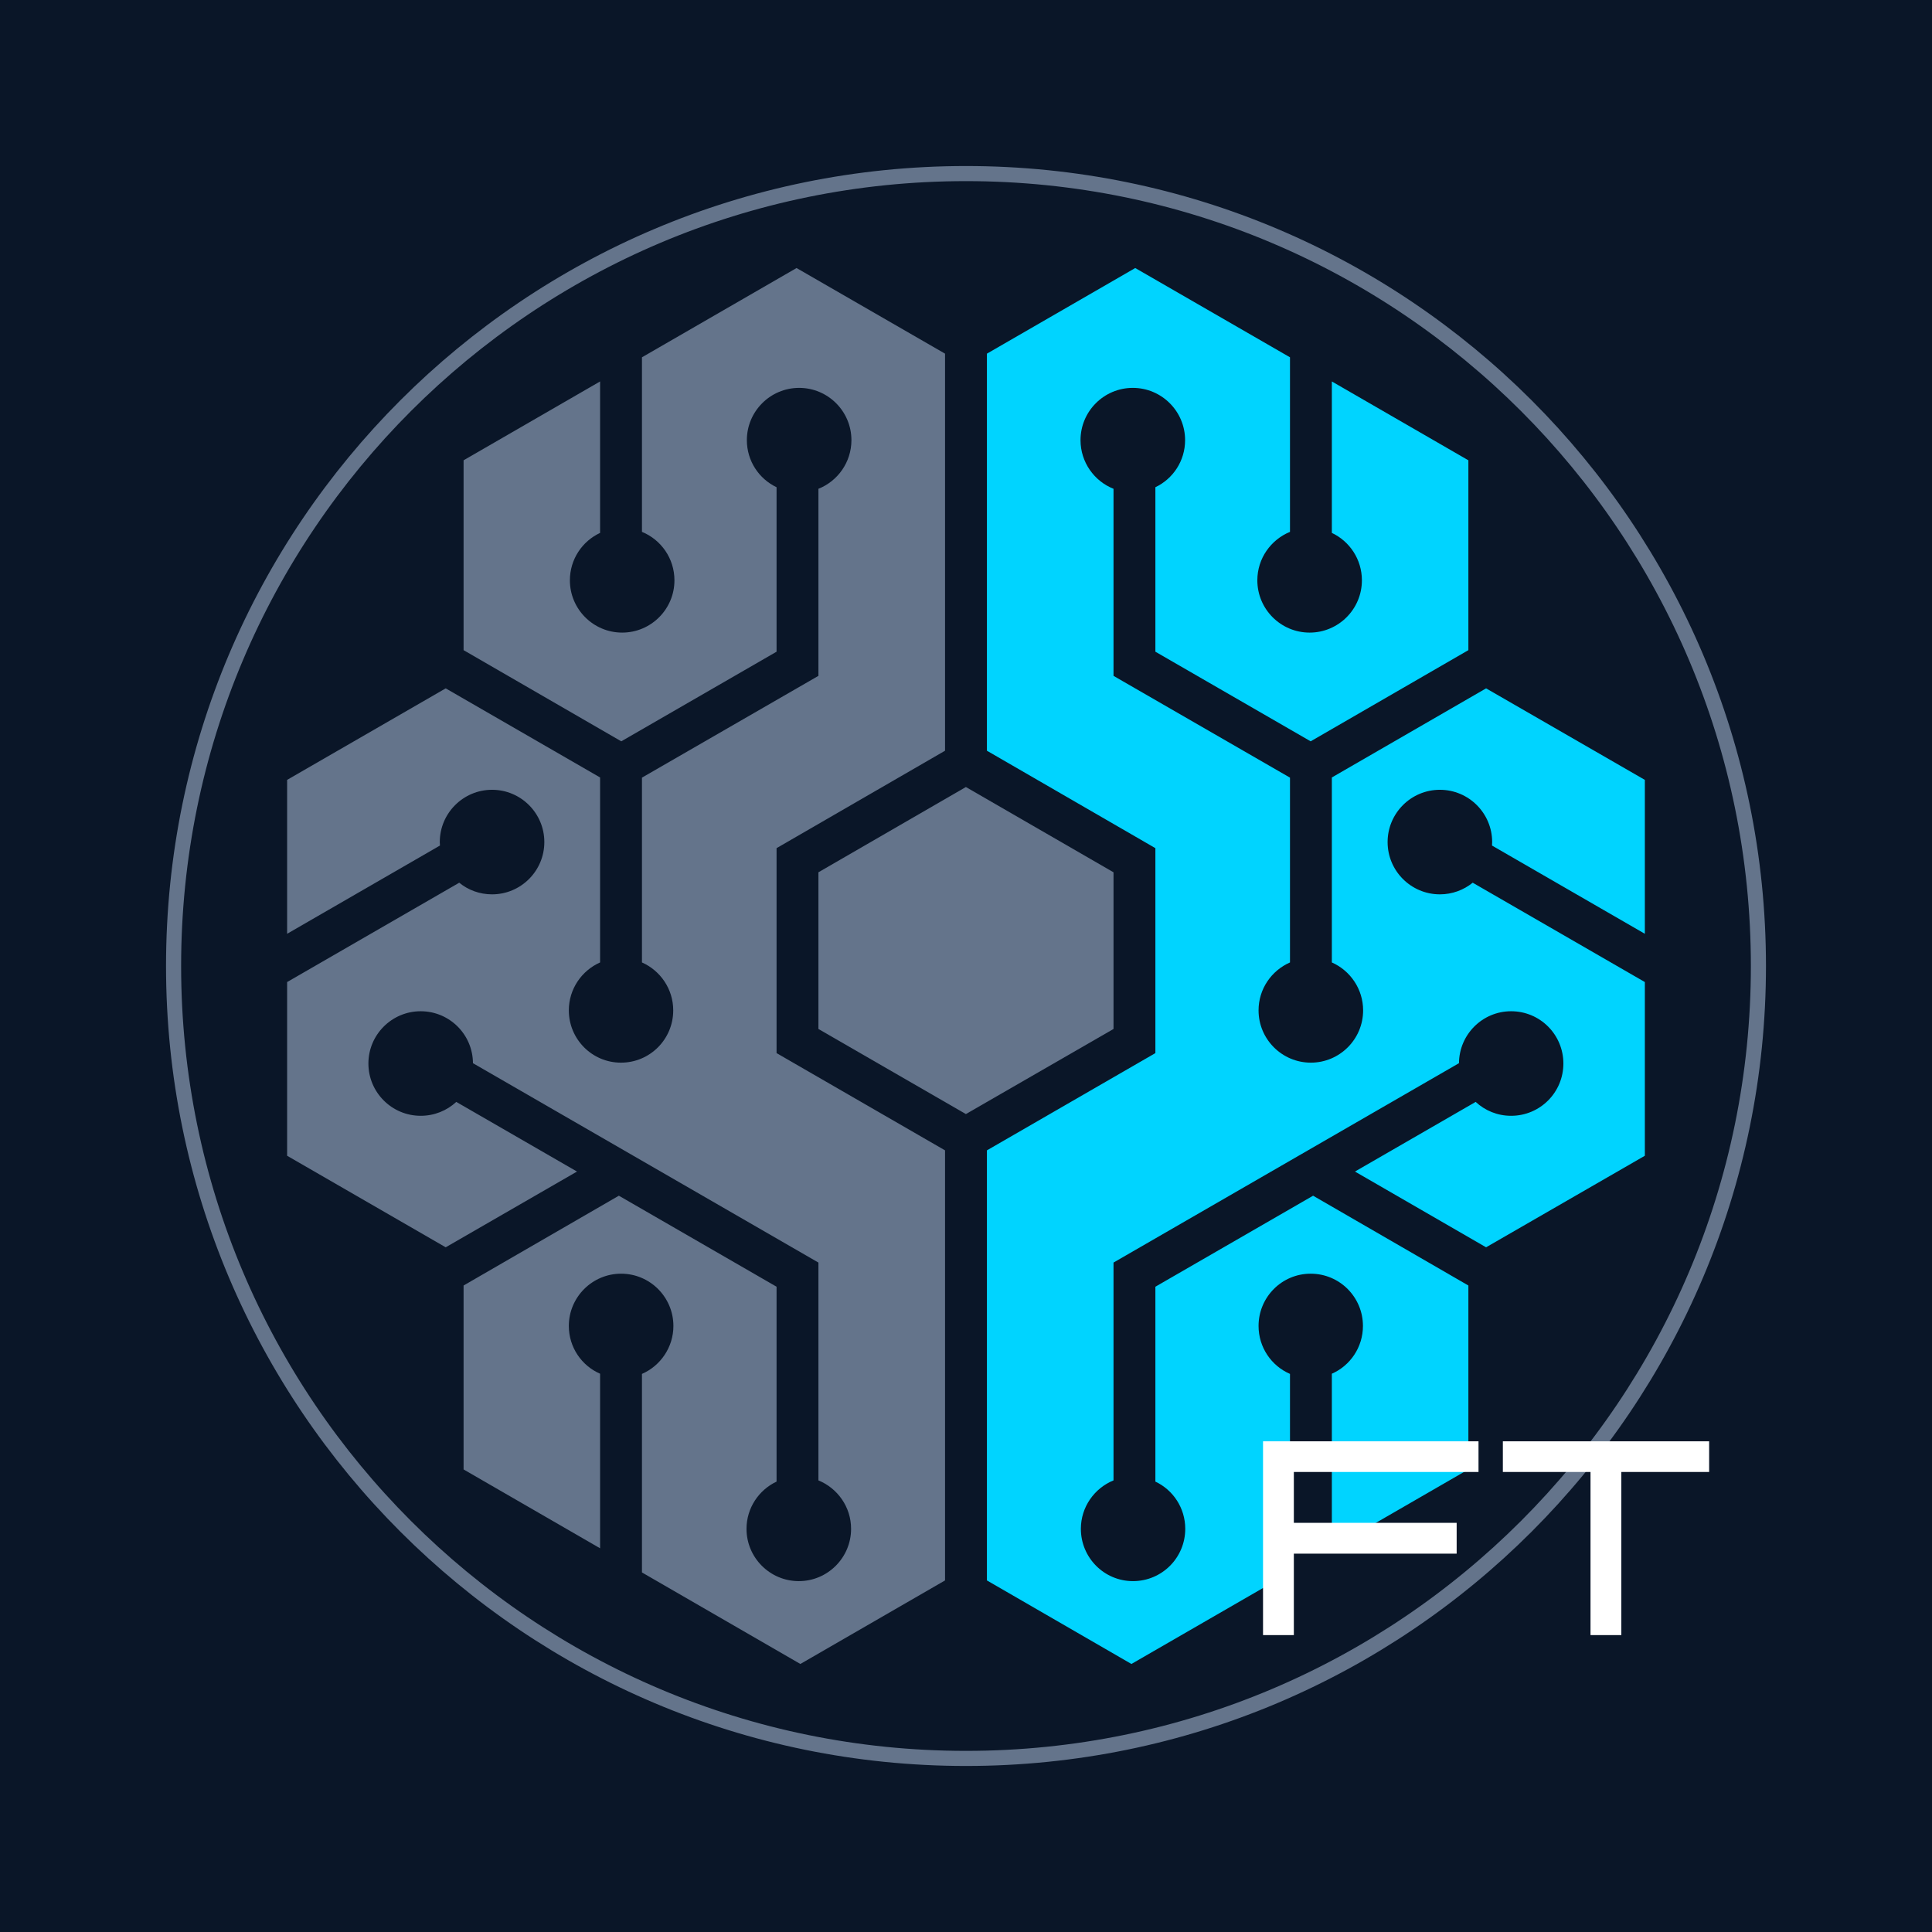
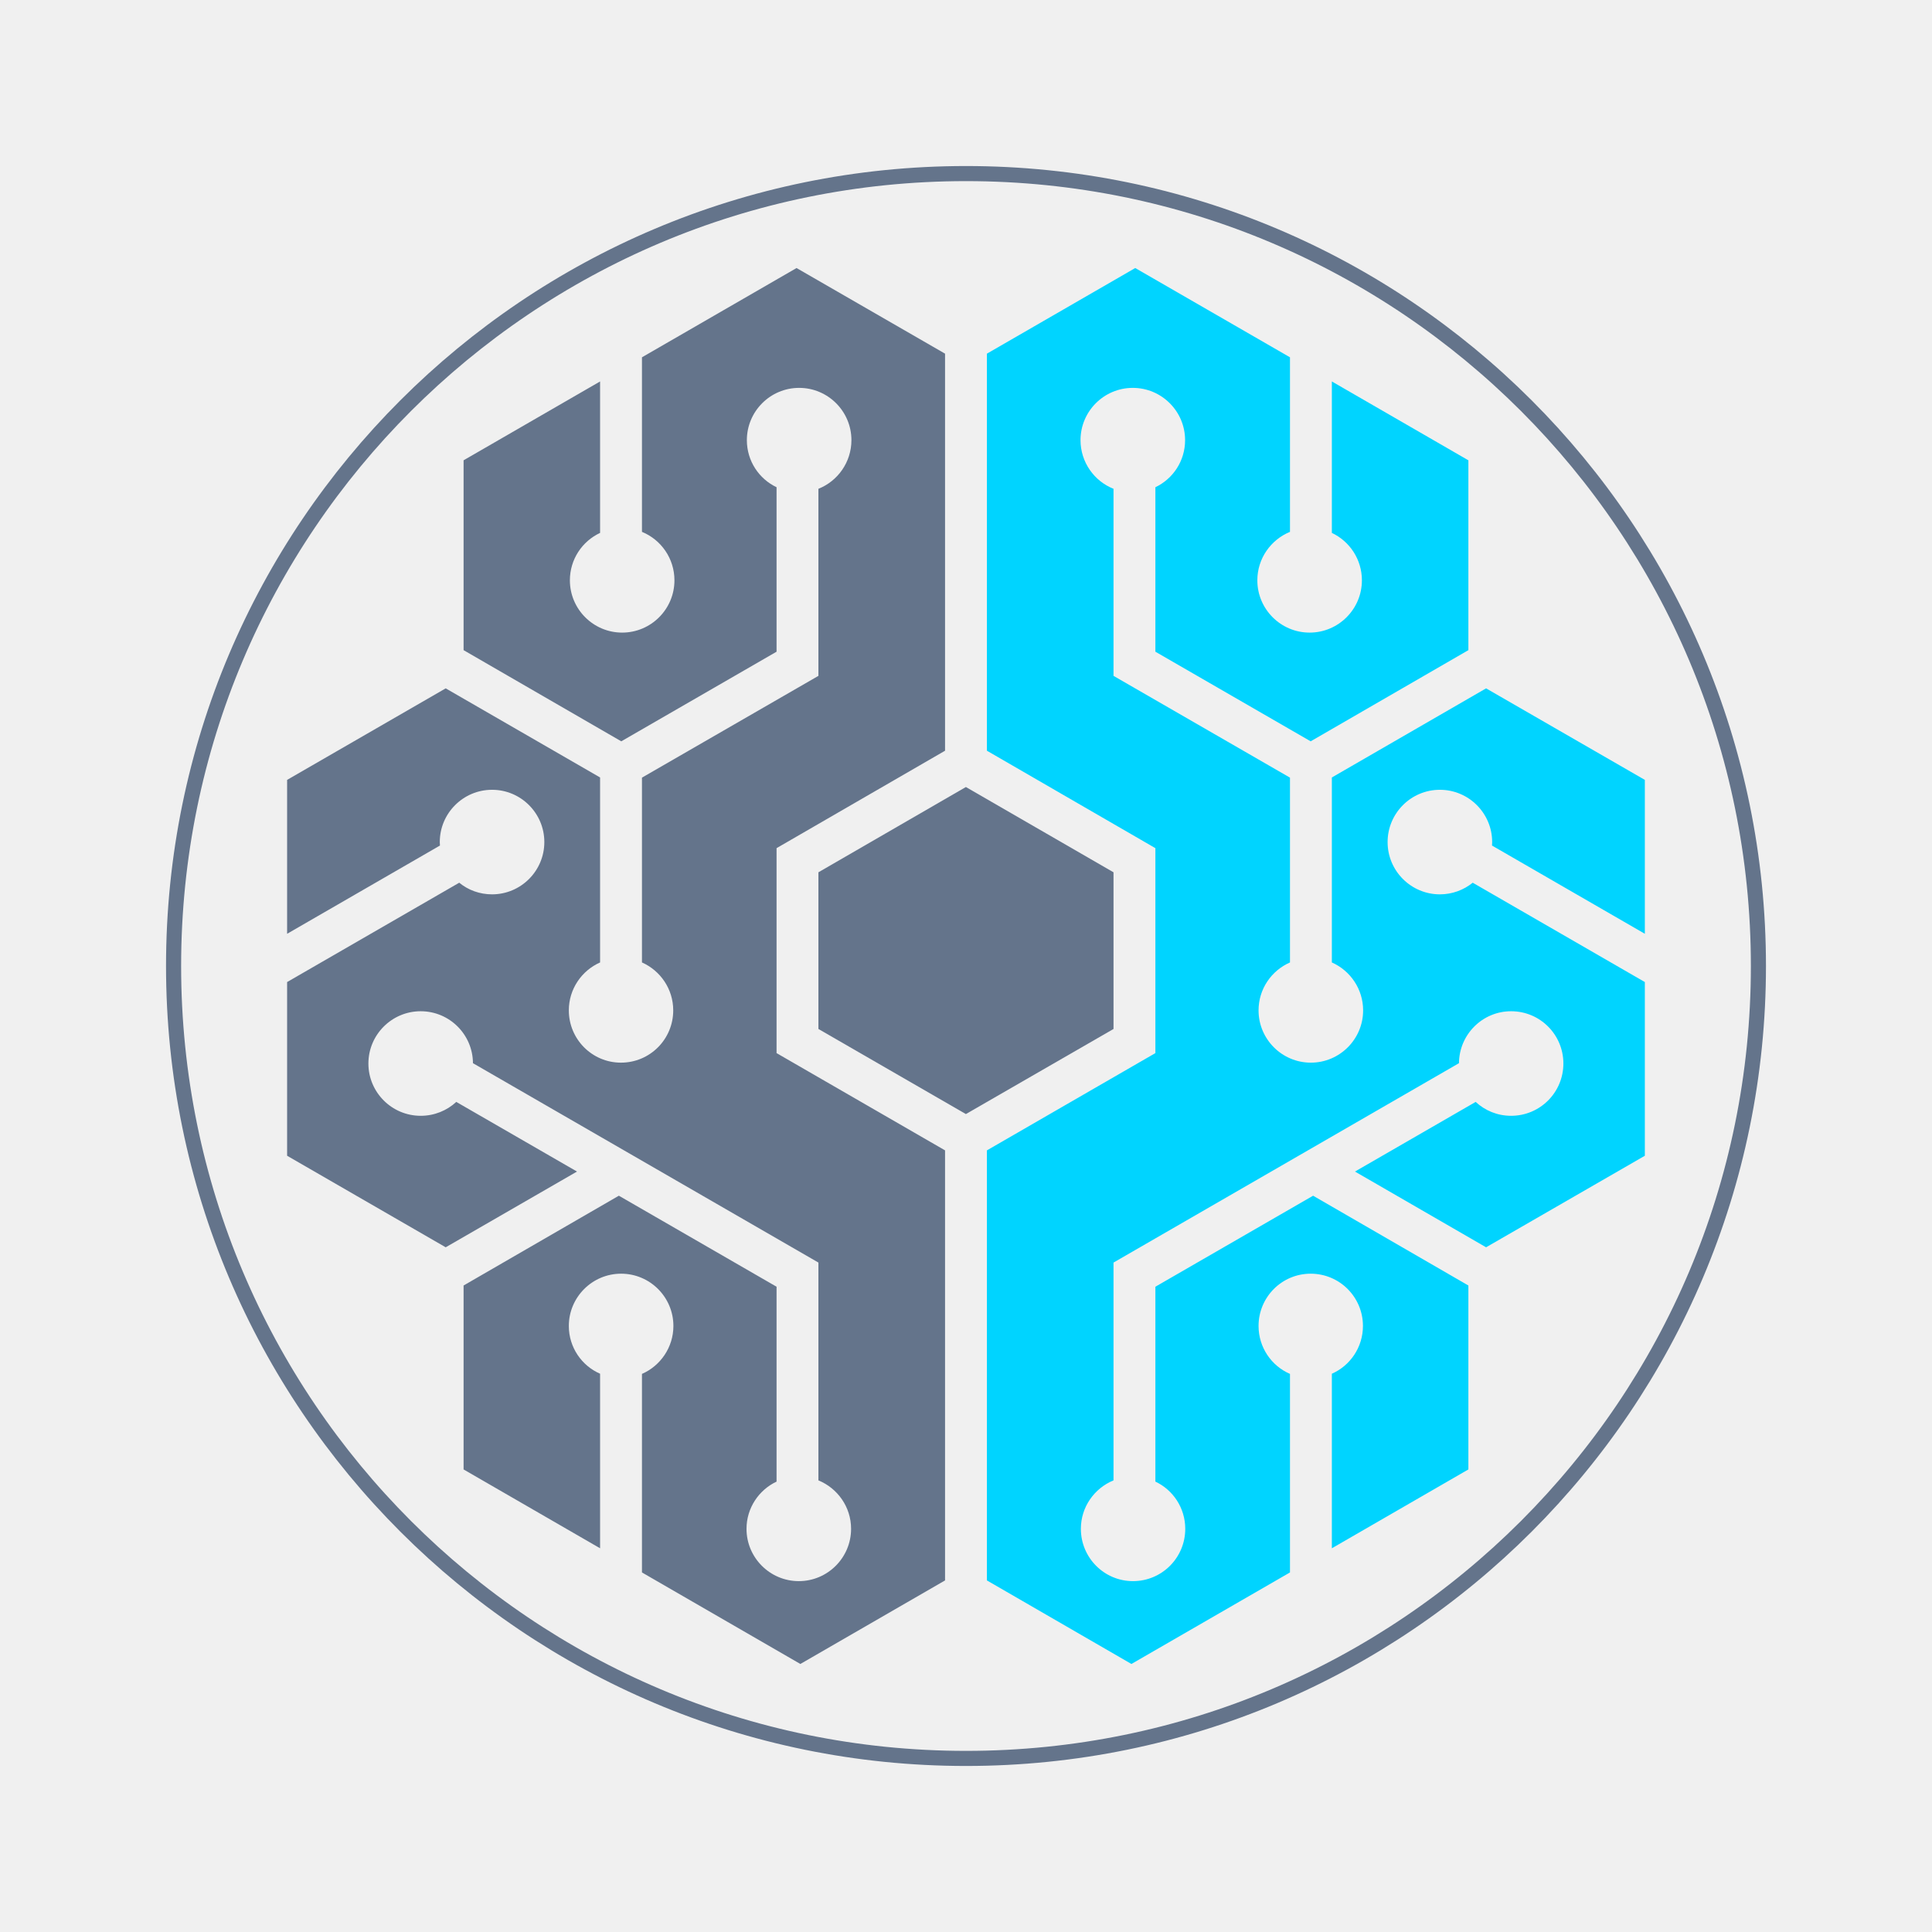
<svg xmlns="http://www.w3.org/2000/svg" width="512" zoomAndPan="magnify" viewBox="0 0 384 384" height="512" preserveAspectRatio="xMidYMid meet" version="1.0">
  <defs>
    <g />
    <clipPath id="f887075199">
      <path d="M 33 33 L 351 33 L 351 351 L 33 351 Z M 33 33 " clip-rule="nonzero" />
    </clipPath>
    <clipPath id="2cec0488be">
      <path d="M 192 33 C 104.188 33 33 104.188 33 192 C 33 279.812 104.188 351 192 351 C 279.812 351 351 279.812 351 192 C 351 104.188 279.812 33 192 33 Z M 192 33 " clip-rule="nonzero" />
    </clipPath>
    <clipPath id="96511d21c6">
      <path d="M 57.066 53.25 L 188 53.25 L 188 330.75 L 57.066 330.75 Z M 57.066 53.25 " clip-rule="nonzero" />
    </clipPath>
    <clipPath id="af31fe9c5c">
      <path d="M 196 53.25 L 327 53.25 L 327 330.75 L 196 330.75 Z M 196 53.25 " clip-rule="nonzero" />
    </clipPath>
    <clipPath id="3b9325cd07">
      <rect x="0" width="96" y="0" height="59" />
    </clipPath>
  </defs>
-   <rect x="-38.4" width="460.8" fill="#ffffff" y="-38.4" height="460.8" fill-opacity="1" />
-   <rect x="-38.4" width="460.8" fill="#0a1628" y="-38.4" height="460.8" fill-opacity="1" />
  <g clip-path="url(#f887075199)">
    <g clip-path="url(#2cec0488be)">
      <path stroke-linecap="butt" transform="matrix(0.75, 0, 0, 0.75, 33.00001, 33)" fill="none" stroke-linejoin="miter" d="M 212 0 C 94.917 0 -0 94.917 -0 212 C -0 329.083 94.917 424 212 424 C 329.083 424 424 329.083 424 212 C 424 94.917 329.083 0 212 0 Z M 212 0 " stroke="#64748b" stroke-width="8" stroke-opacity="1" stroke-miterlimit="4" />
    </g>
  </g>
  <path fill="#64748b" d="M 162.668 204.516 L 191.977 221.43 L 221.32 204.516 L 221.32 173.375 L 191.977 156.426 L 162.668 173.375 Z M 162.668 204.516 " fill-opacity="1" fill-rule="evenodd" />
  <g clip-path="url(#96511d21c6)">
    <path fill="#64748b" d="M 187.836 228.645 L 154.348 209.312 L 154.348 168.578 L 187.836 149.211 L 187.836 70.293 L 158.32 53.273 L 127.594 71.016 L 127.594 105.711 C 131.391 107.266 134.051 110.992 134.051 115.344 C 134.051 121.074 129.391 125.734 123.66 125.734 C 117.93 125.734 113.27 121.074 113.27 115.344 C 113.27 111.168 115.719 107.574 119.273 105.918 L 119.273 75.816 L 92.141 91.488 L 92.141 129.223 L 123.484 147.344 L 154.348 129.531 L 154.348 96.84 C 150.863 95.184 148.445 91.625 148.445 87.484 C 148.445 81.754 153.105 77.094 158.836 77.094 C 164.566 77.094 169.227 81.754 169.227 87.484 C 169.227 91.867 166.5 95.633 162.668 97.152 L 162.668 134.332 L 127.594 154.562 L 127.594 191.293 C 131.254 192.914 133.809 196.574 133.809 200.82 C 133.809 206.551 129.184 211.211 123.418 211.211 C 117.688 211.211 113.059 206.551 113.059 200.82 C 113.059 196.574 115.613 192.914 119.273 191.293 L 119.273 154.527 L 88.586 136.816 L 57.066 155.008 L 57.066 185.598 L 87.445 168.059 L 87.41 167.367 C 87.41 161.637 92.07 156.977 97.801 156.977 C 103.531 156.977 108.191 161.637 108.191 167.367 C 108.191 173.098 103.531 177.758 97.801 177.758 C 95.316 177.758 93.039 176.898 91.277 175.445 L 57.066 195.191 L 57.066 229.715 L 88.586 247.91 L 114.684 232.855 L 90.691 219.012 C 88.824 220.738 86.34 221.773 83.613 221.773 C 77.883 221.773 73.223 217.113 73.223 211.383 C 73.223 205.652 77.883 200.992 83.613 200.992 C 89.344 200.992 93.969 205.617 94.004 211.316 L 162.668 250.945 L 162.668 294.238 C 166.465 295.789 169.16 299.52 169.16 303.867 C 169.16 309.598 164.5 314.262 158.77 314.262 C 153.035 314.262 148.375 309.598 148.375 303.867 C 148.375 299.727 150.828 296.137 154.348 294.48 L 154.348 255.746 L 123.004 237.656 L 92.141 255.504 L 92.141 292.062 L 119.273 307.734 L 119.273 273.039 C 115.613 271.453 113.059 267.793 113.059 263.547 C 113.059 257.816 117.723 253.156 123.453 253.156 C 129.184 253.156 133.844 257.816 133.844 263.547 C 133.844 267.793 131.254 271.488 127.594 273.074 L 127.594 312.535 L 159.078 330.727 L 187.836 314.121 Z M 187.836 228.645 " fill-opacity="1" fill-rule="evenodd" />
  </g>
  <g clip-path="url(#af31fe9c5c)">
    <path fill="#00d4ff" d="M 196.156 228.645 L 196.156 314.121 L 224.879 330.727 L 256.395 312.535 L 256.395 273.074 C 252.703 271.488 250.148 267.793 250.148 263.547 C 250.148 257.816 254.773 253.156 260.504 253.156 C 266.27 253.156 270.895 257.816 270.895 263.547 C 270.895 267.793 268.34 271.453 264.715 273.039 L 264.715 307.734 L 291.852 292.062 L 291.852 255.504 L 260.988 237.656 L 229.641 255.746 L 229.641 294.48 C 233.164 296.137 235.578 299.727 235.578 303.867 C 235.578 309.598 230.953 314.262 225.188 314.262 C 219.457 314.262 214.832 309.598 214.832 303.867 C 214.832 299.52 217.523 295.789 221.32 294.238 L 221.32 250.945 L 289.984 211.316 C 290.02 205.617 294.648 200.992 300.344 200.992 C 306.109 200.992 310.734 205.652 310.734 211.383 C 310.734 217.113 306.109 221.773 300.344 221.773 C 297.617 221.773 295.164 220.738 293.301 219.012 L 269.309 232.855 L 295.371 247.91 L 326.926 229.715 L 326.926 195.191 L 292.715 175.445 C 290.918 176.898 288.641 177.758 286.188 177.758 C 280.457 177.758 275.797 173.098 275.797 167.367 C 275.797 161.637 280.457 156.977 286.188 156.977 C 291.918 156.977 296.578 161.637 296.578 167.367 L 296.547 168.059 L 326.926 185.598 L 326.926 155.008 L 295.371 136.816 L 264.715 154.527 L 264.715 191.293 C 268.375 192.914 270.93 196.574 270.93 200.82 C 270.93 206.551 266.27 211.211 260.539 211.211 C 254.809 211.211 250.148 206.551 250.148 200.82 C 250.148 196.574 252.703 192.914 256.395 191.293 L 256.395 154.562 L 221.32 134.332 L 221.32 97.152 C 217.488 95.633 214.762 91.867 214.762 87.484 C 214.762 81.754 219.422 77.094 225.152 77.094 C 230.883 77.094 235.547 81.754 235.547 87.484 C 235.547 91.625 233.129 95.184 229.641 96.84 L 229.641 129.531 L 260.504 147.344 L 291.852 129.223 L 291.852 91.488 L 264.715 75.816 L 264.715 105.918 C 268.238 107.574 270.688 111.168 270.688 115.344 C 270.688 121.074 266.027 125.734 260.297 125.734 C 254.566 125.734 249.906 121.074 249.906 115.344 C 249.906 110.992 252.598 107.266 256.395 105.711 L 256.395 71.016 L 225.637 53.273 L 196.156 70.293 L 196.156 149.211 L 229.641 168.578 L 229.641 209.312 Z M 196.156 228.645 " fill-opacity="1" fill-rule="evenodd" />
  </g>
-   <g transform="matrix(1, 0, 0, 1, 245, 278)">
-     <g clip-path="url(#3b9325cd07)">
-       <g fill="#ffffff" fill-opacity="1">
-         <g transform="translate(0.662473, 46.98745)">
-           <g>
-             <path d="M 11.5 0 L 5.375 0 L 5.375 -38.516 L 48.203 -38.516 L 48.203 -32.422 L 11.5 -32.422 L 11.5 -22.312 L 43.859 -22.312 L 43.859 -16.188 L 11.5 -16.188 Z M 11.5 0 " />
-           </g>
-         </g>
-       </g>
-       <g fill="#ffffff" fill-opacity="1">
-         <g transform="translate(52.89265, 46.98745)">
-           <g>
-             <path d="M 24.359 0 L 18.234 0 L 18.234 -32.422 L 0.812 -32.422 L 0.812 -38.516 L 41.812 -38.516 L 41.812 -32.422 L 24.359 -32.422 Z M 24.359 0 " />
-           </g>
-         </g>
-       </g>
-     </g>
-   </g>
</svg>
